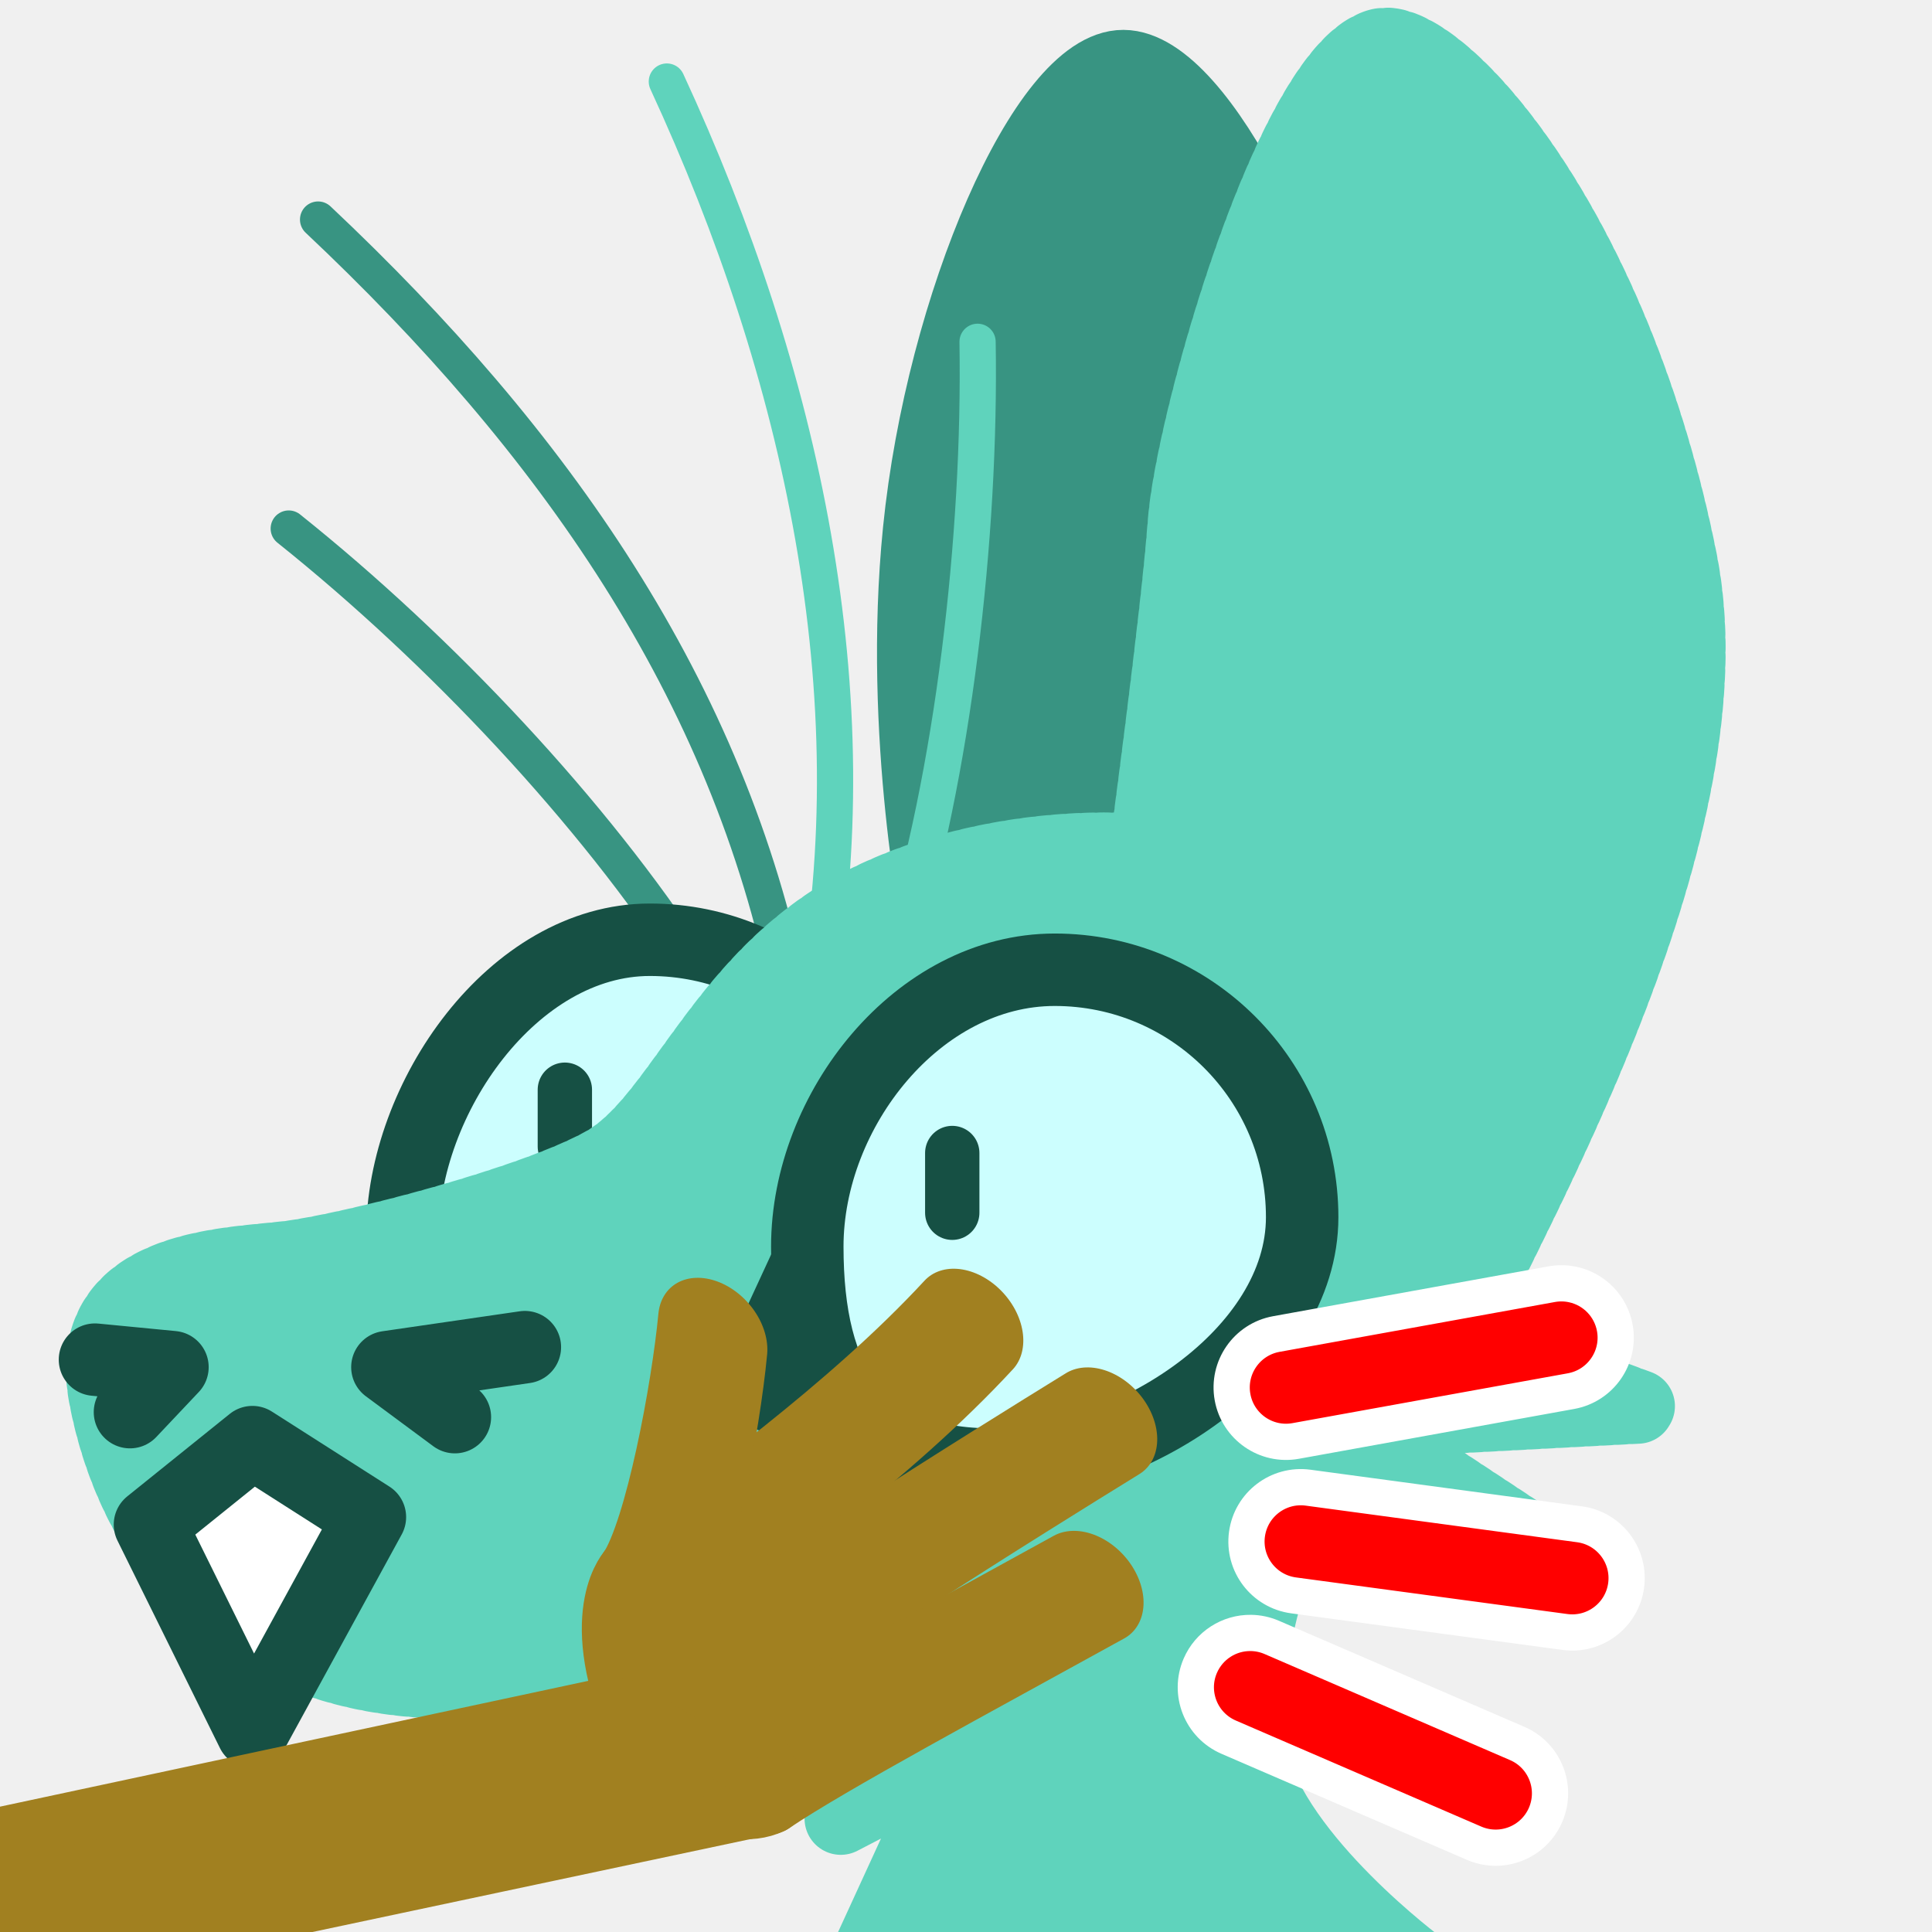
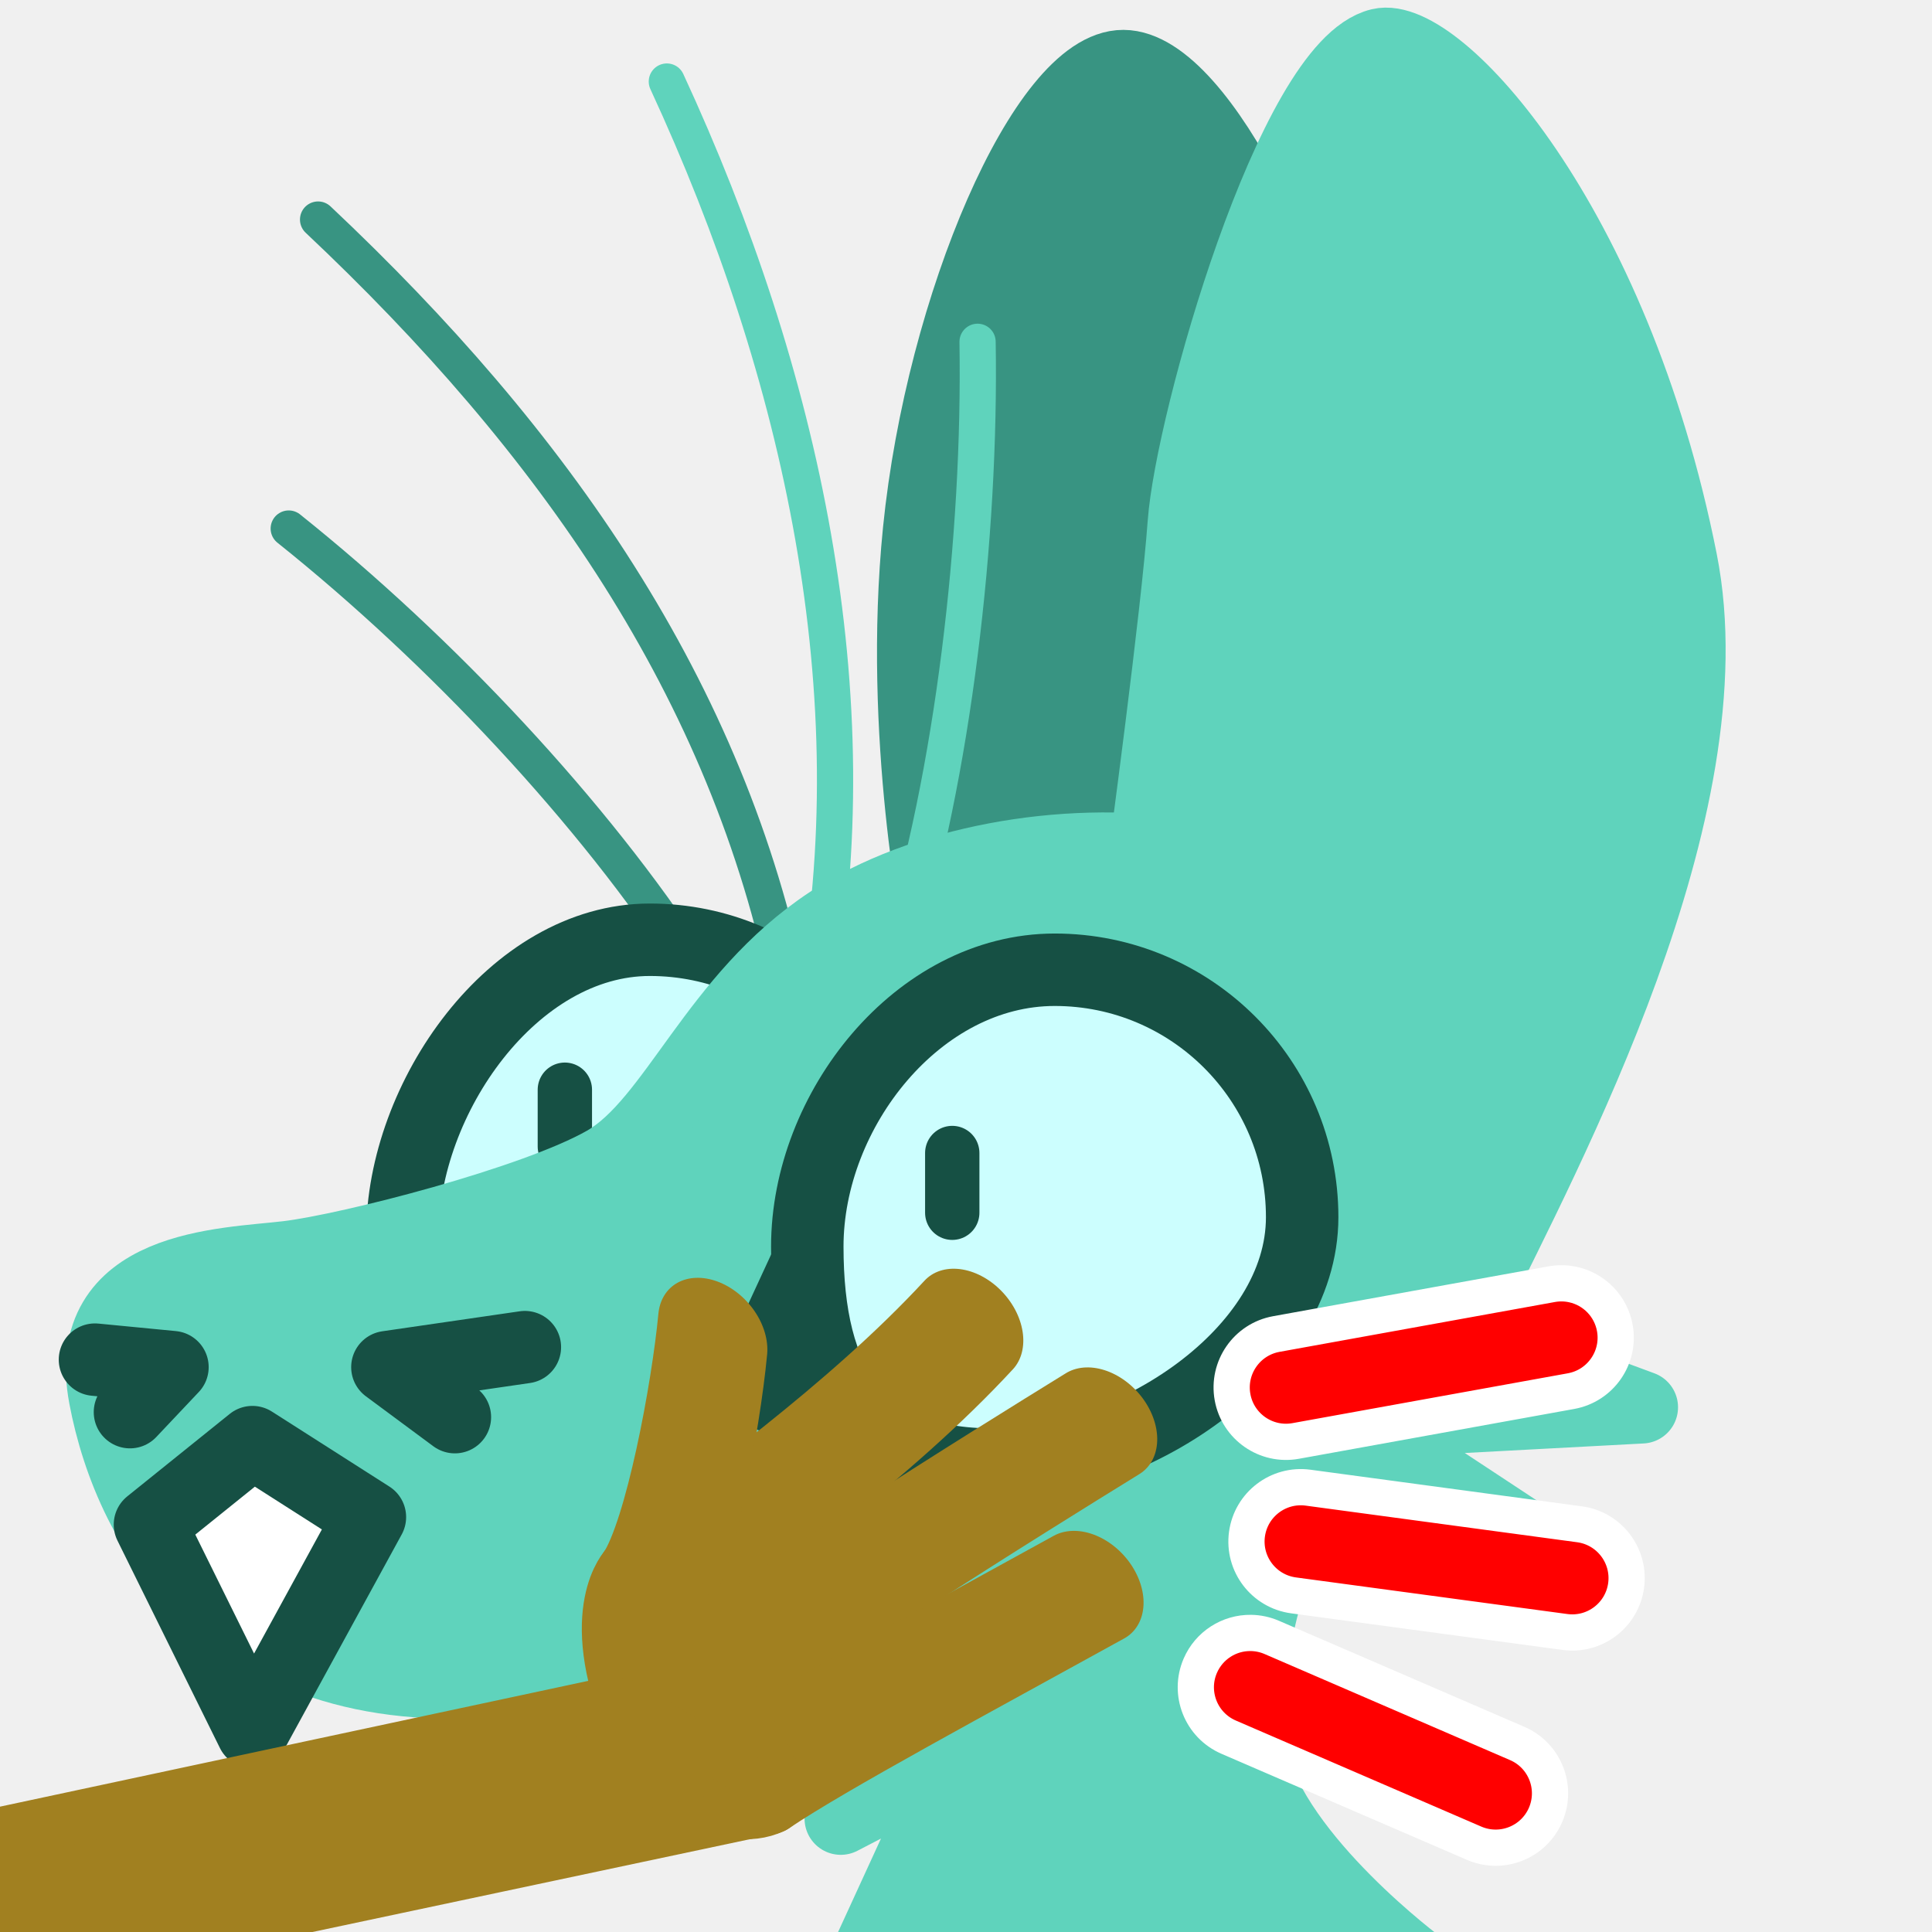
<svg xmlns="http://www.w3.org/2000/svg" version="1.1" id="svg824" width="1706.667" height="1706.667" viewBox="0 0 1706.667 1706.667">
  <defs id="defs828">
    <rect x="0" y="0" width="1491.85" height="596.954" id="rect1" />
    <rect x="-748.665" y="-107.464" width="748.665" height="290.152" id="rect9" />
  </defs>
  <g id="layer1" style="display:inline">
    <path style="display:none;fill:#345612;stroke:#345612;stroke-width:64;stroke-linecap:round;stroke-linejoin:round;-inkscape-stroke:none;paint-order:fill markers stroke;stop-color:#000000" d="m 1298.031,865.098 c 70.798,131.454 185.382,239.025 198.706,401.828 -29.438,-19.135 -55.932,-14.719 -79.483,13.247 91.022,54.7 58.514,175.917 81.69,267.15 l -99.353,6.624 c 66.759,58.919 81.773,128.186 90.522,198.706 l -494.507,2.208 c -24.38,-41.481 23.115,-208.563 66.236,-227.044 0,0 3.379,-20.015 -75.353,-9.455 C 1015.23,1271.09 1172.184,1096.186 1298.031,865.098 Z" id="path3091" />
    <path style="opacity:1;fill:#5fd3bc;fill-opacity:1;stroke:#5fd3bc;stroke-width:64;stroke-linecap:round;stroke-linejoin:round;stroke-miterlimit:4;stroke-dasharray:none;stroke-dashoffset:0;stroke-opacity:1;paint-order:fill markers stroke;stop-color:#000000" d="m 848.093,1338.888 -105.376,267.609 103.413,-53.623 -94.756,206.489 503.097,-21.95 c 0,0 -127.607,-94.233 -149.202,-184.539 -21.595,-90.306 51.043,-253.25 51.043,-253.25 z" id="path3340" />
    <g id="g12988">
      <path style="display:inline;fill:none;fill-opacity:1;stroke:#389482;stroke-width:32;stroke-linecap:round;stroke-linejoin:round;stroke-miterlimit:4;stroke-dasharray:none;stroke-dashoffset:0;stroke-opacity:1;paint-order:fill markers stroke;stop-color:#000000" d="m 255.059,466.901 c 134.673,107.655 269.193,250.973 356.663,385.853" id="path6280-0-6" />
      <path style="display:inline;fill:none;fill-opacity:1;stroke:#389482;stroke-width:32;stroke-linecap:round;stroke-linejoin:round;stroke-miterlimit:4;stroke-dasharray:none;stroke-dashoffset:0;stroke-opacity:1;paint-order:fill markers stroke;stop-color:#000000" d="M 280.984,193.953 C 488.46,389.265 643.563,609.381 697.099,877.602" id="path6280-3" />
      <g id="g12997">
        <path id="path1915-9" style="display:inline;fill:#ccfefe;stroke:#165044;stroke-width:64;stroke-linecap:round;stroke-linejoin:round;paint-order:fill markers stroke;stop-color:#000000" d="m 792.618,1048.728 c 10e-6,120.717 -155.86,218.577 -276.577,218.577 -120.717,0 -160.577,-55.86 -160.577,-176.577 0,-120.717 97.86,-260.577 218.577,-260.577 120.717,0 218.577,97.86 218.577,218.577 z" />
        <path style="opacity:1;fill:#ffffff;fill-opacity:1;stroke:#165044;stroke-width:48;stroke-linecap:round;stroke-linejoin:round;stroke-miterlimit:4;stroke-dasharray:none;stroke-dashoffset:0;stroke-opacity:1;paint-order:fill markers stroke;stop-color:#000000" d="m 498.974,962.622 v 50.236" id="path2372" />
      </g>
      <path style="opacity:1;fill:#389482;fill-opacity:1;stroke:#389482;stroke-width:64;stroke-linecap:round;stroke-miterlimit:4;stroke-dasharray:none;stroke-dashoffset:0;stroke-opacity:1;paint-order:fill markers stroke;stop-color:#000000" d="m 829.903,824.136 c 0,0 -36.351,-173.47 -18.024,-355.281 20.162,-200.01 111.856,-410.673 180.441,-410.462 68.585,0.211 165.471,203.709 184.725,344.423 19.254,140.714 -34.49,444.672 -34.49,444.672 z" id="path1640" />
-       <path id="path1148" style="display:inline;opacity:1;fill:#5fd3bc;stroke:#5fd3bc;stroke-width:64;stroke-linecap:round;stroke-linejoin:round;stroke-miterlimit:4;stroke-dasharray:6.4, 6.4;stroke-dashoffset:0;stroke-opacity:1;paint-order:fill markers stroke;stop-color:#000000" d="m 1299.055,1153.559 c 0,0 -0.108,-10.821 -0.951,-28.418 -0.422,-8.799 -1.026,-19.291 -1.895,-30.973 -0.869,-11.681 -2,-24.552 -3.473,-38.105 -1.473,-13.553 -3.289,-27.788 -5.523,-42.201 -2.235,-14.413 -4.889,-29.005 -8.043,-43.268 -1.577,-7.131 -3.279,-14.182 -5.115,-21.086 -1.836,-6.904 -3.807,-13.662 -5.922,-20.213 -2.115,-6.551 -4.373,-12.892 -6.787,-18.963 -2.414,-6.071 -4.983,-11.87 -7.715,-17.334 -2.732,-5.464 -5.935,-10.786 -9.539,-15.961 -3.604,-5.175 -7.611,-10.205 -11.949,-15.084 -4.338,-4.879 -9.007,-9.609 -13.94,-14.186 -4.932,-4.576 -10.126,-8.999 -15.514,-13.266 -5.387,-4.266 -10.967,-8.375 -16.67,-12.324 -5.703,-3.949 -11.53,-7.738 -17.41,-11.363 -11.761,-7.251 -23.737,-13.847 -35.371,-19.76 -11.634,-5.913 -22.926,-11.142 -33.32,-15.66 -10.395,-4.519 -19.891,-8.326 -27.934,-11.395 -16.085,-6.137 -26.354,-9.318 -26.354,-9.318 -106.831,-15.988 -232.175,6.969 -312.625,60.014 -101.267,66.77 -136.887,176.629 -198.707,211.955 -61.82,35.325 -225.2,77.273 -280.396,83.897 -55.196,6.623 -183.25,6.625 -161.172,123.641 22.078,117.016 112.599,282.605 377.541,247.279 264.942,-35.326 313.515,-44.157 536.508,-88.314 22.897,-4.534 53.848,-18.32 86.828,-36.947 l 291.93,26.041 -170.985,-112.724 c 5.358,-4.84 10.6,-9.718 15.633,-14.637 l 220.135,-11.742 -162.94,-60.301 c 3.481,-6.554 6.481,-13.021 8.627,-19.307 1.052,-3.082 2.033,-6.627 3.047,-9.977 z" />
+       <path id="path1148" style="display:inline;opacity:1;fill:#5fd3bc;stroke:#5fd3bc;stroke-width:64;stroke-linecap:round;stroke-linejoin:round;stroke-miterlimit:4;stroke-dasharray:none;stroke-dashoffset:0;stroke-opacity:1;paint-order:fill markers stroke;stop-color:#000000" d="m 1299.055,1153.559 c 0,0 -0.108,-10.821 -0.951,-28.418 -0.422,-8.799 -1.026,-19.291 -1.895,-30.973 -0.869,-11.681 -2,-24.552 -3.473,-38.105 -1.473,-13.553 -3.289,-27.788 -5.523,-42.201 -2.235,-14.413 -4.889,-29.005 -8.043,-43.268 -1.577,-7.131 -3.279,-14.182 -5.115,-21.086 -1.836,-6.904 -3.807,-13.662 -5.922,-20.213 -2.115,-6.551 -4.373,-12.892 -6.787,-18.963 -2.414,-6.071 -4.983,-11.87 -7.715,-17.334 -2.732,-5.464 -5.935,-10.786 -9.539,-15.961 -3.604,-5.175 -7.611,-10.205 -11.949,-15.084 -4.338,-4.879 -9.007,-9.609 -13.94,-14.186 -4.932,-4.576 -10.126,-8.999 -15.514,-13.266 -5.387,-4.266 -10.967,-8.375 -16.67,-12.324 -5.703,-3.949 -11.53,-7.738 -17.41,-11.363 -11.761,-7.251 -23.737,-13.847 -35.371,-19.76 -11.634,-5.913 -22.926,-11.142 -33.32,-15.66 -10.395,-4.519 -19.891,-8.326 -27.934,-11.395 -16.085,-6.137 -26.354,-9.318 -26.354,-9.318 -106.831,-15.988 -232.175,6.969 -312.625,60.014 -101.267,66.77 -136.887,176.629 -198.707,211.955 -61.82,35.325 -225.2,77.273 -280.396,83.897 -55.196,6.623 -183.25,6.625 -161.172,123.641 22.078,117.016 112.599,282.605 377.541,247.279 264.942,-35.326 313.515,-44.157 536.508,-88.314 22.897,-4.534 53.848,-18.32 86.828,-36.947 l 291.93,26.041 -170.985,-112.724 c 5.358,-4.84 10.6,-9.718 15.633,-14.637 l 220.135,-11.742 -162.94,-60.301 c 3.481,-6.554 6.481,-13.021 8.627,-19.307 1.052,-3.082 2.033,-6.627 3.047,-9.977 z" />
      <path style="display:none;fill:#345612;stroke:#345612;stroke-width:64;stroke-linecap:round;stroke-linejoin:round;-inkscape-stroke:none;paint-order:fill markers stroke;stop-color:#000000" d="M 880.931,744.045 C 763.916,771.643 622.613,916.257 622.613,916.257 620.953,833.211 611.28,749.437 735.213,677.809 c -124.695,-7.457 -249.288,-15.117 -408.452,46.365 0,0 303.226,-263.622 490.142,-280.397 172.212,-15.455 264.942,37.533 264.942,37.533 -0.192,-45.683 -31.458,-88.259 -90.522,-128.055 0,0 295.852,97.145 333.385,194.291 37.533,97.145 28.702,167.796 28.702,167.796 l -243.752,34.923 c 0,0 -111.711,-33.819 -228.727,-6.221 z" id="path1637" />
-       <path id="path13483" style="display:inline;opacity:1;fill:#5fd3bc;stroke:#5fd3bc;stroke-width:64;stroke-linecap:round;stroke-linejoin:round;stroke-miterlimit:4;stroke-dasharray:6.4, 6.4;stroke-dashoffset:0;stroke-opacity:1;paint-order:fill markers stroke;stop-color:#000000" d="m 1219.004,39.333 c -77.289,18.543 -166.713,332.952 -173.243,423.01 -5.814,80.183 -33.325,285.134 -41.175,343.228 20.675,370.84 173.657,330.017 294.469,347.987 66.769,-136.887 229.522,-438.868 186.041,-658.12 C 1425.564,195.257 1269.124,27.308 1219.004,39.333 Z" />
+       <path id="path13483" style="display:inline;opacity:1;fill:#5fd3bc;stroke:#5fd3bc;stroke-width:64;stroke-linecap:round;stroke-linejoin:round;stroke-miterlimit:4;stroke-dasharray:none;stroke-dashoffset:0;stroke-opacity:1;paint-order:fill markers stroke;stop-color:#000000" d="m 1219.004,39.333 c -77.289,18.543 -166.713,332.952 -173.243,423.01 -5.814,80.183 -33.325,285.134 -41.175,343.228 20.675,370.84 173.657,330.017 294.469,347.987 66.769,-136.887 229.522,-438.868 186.041,-658.12 C 1425.564,195.257 1269.124,27.308 1219.004,39.333 Z" />
      <g id="g13003">
        <path style="opacity:1;fill:none;fill-opacity:1;stroke:#165044;stroke-width:64;stroke-linecap:round;stroke-linejoin:round;stroke-miterlimit:4;stroke-dasharray:none;stroke-dashoffset:0;stroke-opacity:1;paint-order:fill markers stroke;stop-color:#000000" d="m 83.898,1201.07 68.443,6.623 -37.533,39.741" id="path2163" />
        <path style="opacity:1;fill:none;fill-opacity:1;stroke:#165044;stroke-width:64;stroke-linecap:round;stroke-linejoin:round;stroke-miterlimit:4;stroke-dasharray:none;stroke-dashoffset:0;stroke-opacity:1;paint-order:fill markers stroke;stop-color:#000000" d="m 401.828,1251.85 -59.612,-44.157 121.432,-17.663" id="path2198" />
        <path style="opacity:1;fill:#ffffff;fill-opacity:1;stroke:#165044;stroke-width:64;stroke-linecap:round;stroke-linejoin:round;stroke-miterlimit:4;stroke-dasharray:none;stroke-dashoffset:0;stroke-opacity:1;paint-order:fill markers stroke;stop-color:#000000" d="m 222.993,1530.039 -90.522,-183.251 90.522,-72.859 103.769,66.235 z" id="path2202" />
      </g>
      <g id="g12993">
        <path style="opacity:1;fill:#165044;fill-opacity:1;stroke:#165044;stroke-width:64;stroke-linecap:round;stroke-linejoin:round;stroke-miterlimit:4;stroke-dasharray:none;stroke-dashoffset:0;stroke-opacity:1;paint-order:fill markers stroke;stop-color:#000000" d="m 661.976,1226.049 53.367,-115.501 86.531,168.711 z" id="path7852" />
        <path id="path1915" style="opacity:1;fill:#ccfefe;stroke:#165044;stroke-width:64;stroke-linecap:round;stroke-linejoin:round;paint-order:fill markers stroke;stop-color:#000000" d="m 1150.289,1075.222 c 0,120.717 -151.86,218.577 -272.577,218.577 -120.717,0 -164.577,-71.86 -164.577,-192.577 -2e-5,-120.717 97.86,-244.577 218.577,-244.577 120.717,-2e-5 218.577,97.86 218.577,218.577 z" />
        <path style="opacity:1;fill:#ffffff;fill-opacity:1;stroke:#165044;stroke-width:48;stroke-linecap:round;stroke-linejoin:round;stroke-miterlimit:4;stroke-dasharray:none;stroke-dashoffset:0;stroke-opacity:1;paint-order:fill markers stroke;stop-color:#000000" d="m 841.19,1018.537 v 52.766" id="path2350" />
      </g>
      <path style="opacity:1;fill:none;fill-opacity:1;stroke:#5fd3bc;stroke-width:32;stroke-linecap:round;stroke-linejoin:round;stroke-miterlimit:4;stroke-dasharray:none;stroke-dashoffset:0;stroke-opacity:1;paint-order:fill markers stroke;stop-color:#000000" d="M 589.065,72.037 C 708.663,330.666 770.415,614.764 719.985,883.585" id="path6280" />
      <path style="display:inline;fill:none;fill-opacity:1;stroke:#5fd3bc;stroke-width:32;stroke-linecap:round;stroke-linejoin:round;stroke-miterlimit:4;stroke-dasharray:none;stroke-dashoffset:0;stroke-opacity:1;paint-order:fill markers stroke;stop-color:#000000" d="m 863.558,301.934 c 2.888,172.39 -21.802,383.392 -69.98,536.763" id="path6280-0" />
      <g id="layer2-8" transform="matrix(1.010181,-0.5591947,0.8542796,1.243294,-793.735,-405.1278)" style="display:inline;fill:none;fill-opacity:1;stroke:#a18020;stroke-width:0.759;stroke-opacity:1">
        <path style="fill:none;fill-opacity:1;stroke:#a18020;stroke-width:72.91;stroke-linecap:round;stroke-linejoin:round;stroke-miterlimit:4;stroke-dasharray:none;stroke-opacity:1;paint-order:fill markers stroke;stop-color:#000000" d="m 406.533,1450.101 c -110.568,27.208 -235.932,37.277 -317.039,47.051" id="path20257" />
        <path style="display:inline;fill:none;fill-opacity:1;stroke:#a18020;stroke-width:72.91;stroke-linecap:round;stroke-linejoin:round;stroke-miterlimit:4;stroke-dasharray:none;stroke-opacity:1;paint-order:fill markers stroke;stop-color:#000000" d="m 240.433,1381.851 c -36.036,35.519 -115.259,101.64 -150.939,115.302" id="path20257-3" />
        <path style="fill:none;fill-opacity:1;stroke:#a18020;stroke-width:72.91;stroke-linecap:round;stroke-linejoin:round;stroke-miterlimit:4;stroke-dasharray:none;stroke-opacity:1;paint-order:fill markers stroke;stop-color:#000000" d="M 83.585,1562.01 C 140.108,1550.765 364.346,1542.084 448.415,1539.053" id="path20259" />
        <path style="fill:none;fill-opacity:1;stroke:#a18020;stroke-width:72.91;stroke-linecap:round;stroke-linejoin:round;stroke-miterlimit:4;stroke-dasharray:none;stroke-opacity:1;paint-order:fill markers stroke;stop-color:#000000" d="m 71.289,1621.58 c 55.25,-3.707 181.749,-2.362 297.32,-2.284" id="path20261" />
        <path style="fill:#3a685f;fill-opacity:1;stroke:#a18020;stroke-width:72.91;stroke-linecap:round;stroke-linejoin:round;stroke-miterlimit:4;stroke-dasharray:none;stroke-opacity:1;paint-order:fill markers stroke;stop-color:#000000" d="m 89.494,1497.152 c 0,0 -38.994,8.32 -56.135,70.016 -5.556,19.998 6.402,52.79 37.929,54.411 l 18.206,-124.427" id="path20376" />
        <path style="display:inline;fill:#a18020;fill-opacity:1;stroke:#a18020;stroke-width:64;stroke-linecap:round;stroke-linejoin:round;stroke-miterlimit:4;stroke-dasharray:none;stroke-opacity:1;paint-order:stroke fill markers;stop-color:#000000" d="m 14.714,1558.783 -493.063,-118.661 -11.888,50.028 544.513,131.836 -39.562,-63.202" id="path7062" />
        <text xml:space="preserve" transform="matrix(0.7171498,0.3225514,-0.4927606,0.5826866,369.5958,492.0828)" id="text1" style="font-style:normal;font-variant:normal;font-weight:normal;font-stretch:normal;font-size:74.667px;line-height:1.25;font-family:'Open Sans';-inkscape-font-specification:'Open Sans';white-space:pre;shape-inside:url(#rect1);display:inline" />
      </g>
      <path id="path5" style="color:#000000;fill:#ff0000;stroke:#ffffff;stroke-width:32;stroke-linecap:round;stroke-linejoin:round;stroke-dasharray:none;paint-order:normal" d="m 1389.429,1134.731 a 48,48 0 0 0 -18.725,-0.323 l -243.234,44.026 a 48,48 0 0 0 -38.683,55.781 48,48 0 0 0 55.781,38.683 l 243.236,-44.025 a 48,48 0 0 0 38.683,-55.781 48,48 0 0 0 -37.057,-38.361 z m -233.92,179.433 a 48,48 0 0 0 -53.985,41.154 48,48 0 0 0 41.154,53.985 l 239.813,32.343 a 48,48 0 0 0 53.984,-41.152 48,48 0 0 0 -41.154,-53.987 z m -41.067,129.387 a 48,48 0 0 0 -9.35,-1.065 48,48 0 0 0 -44.79,28.957 48,48 0 0 0 25.025,63.1 l 216.871,93.704 a 48,48 0 0 0 63.1,-25.025 48,48 0 0 0 -25.025,-63.102 l -216.869,-93.702 a 48,48 0 0 0 -8.962,-2.867 z" />
    </g>
  </g>
</svg>
